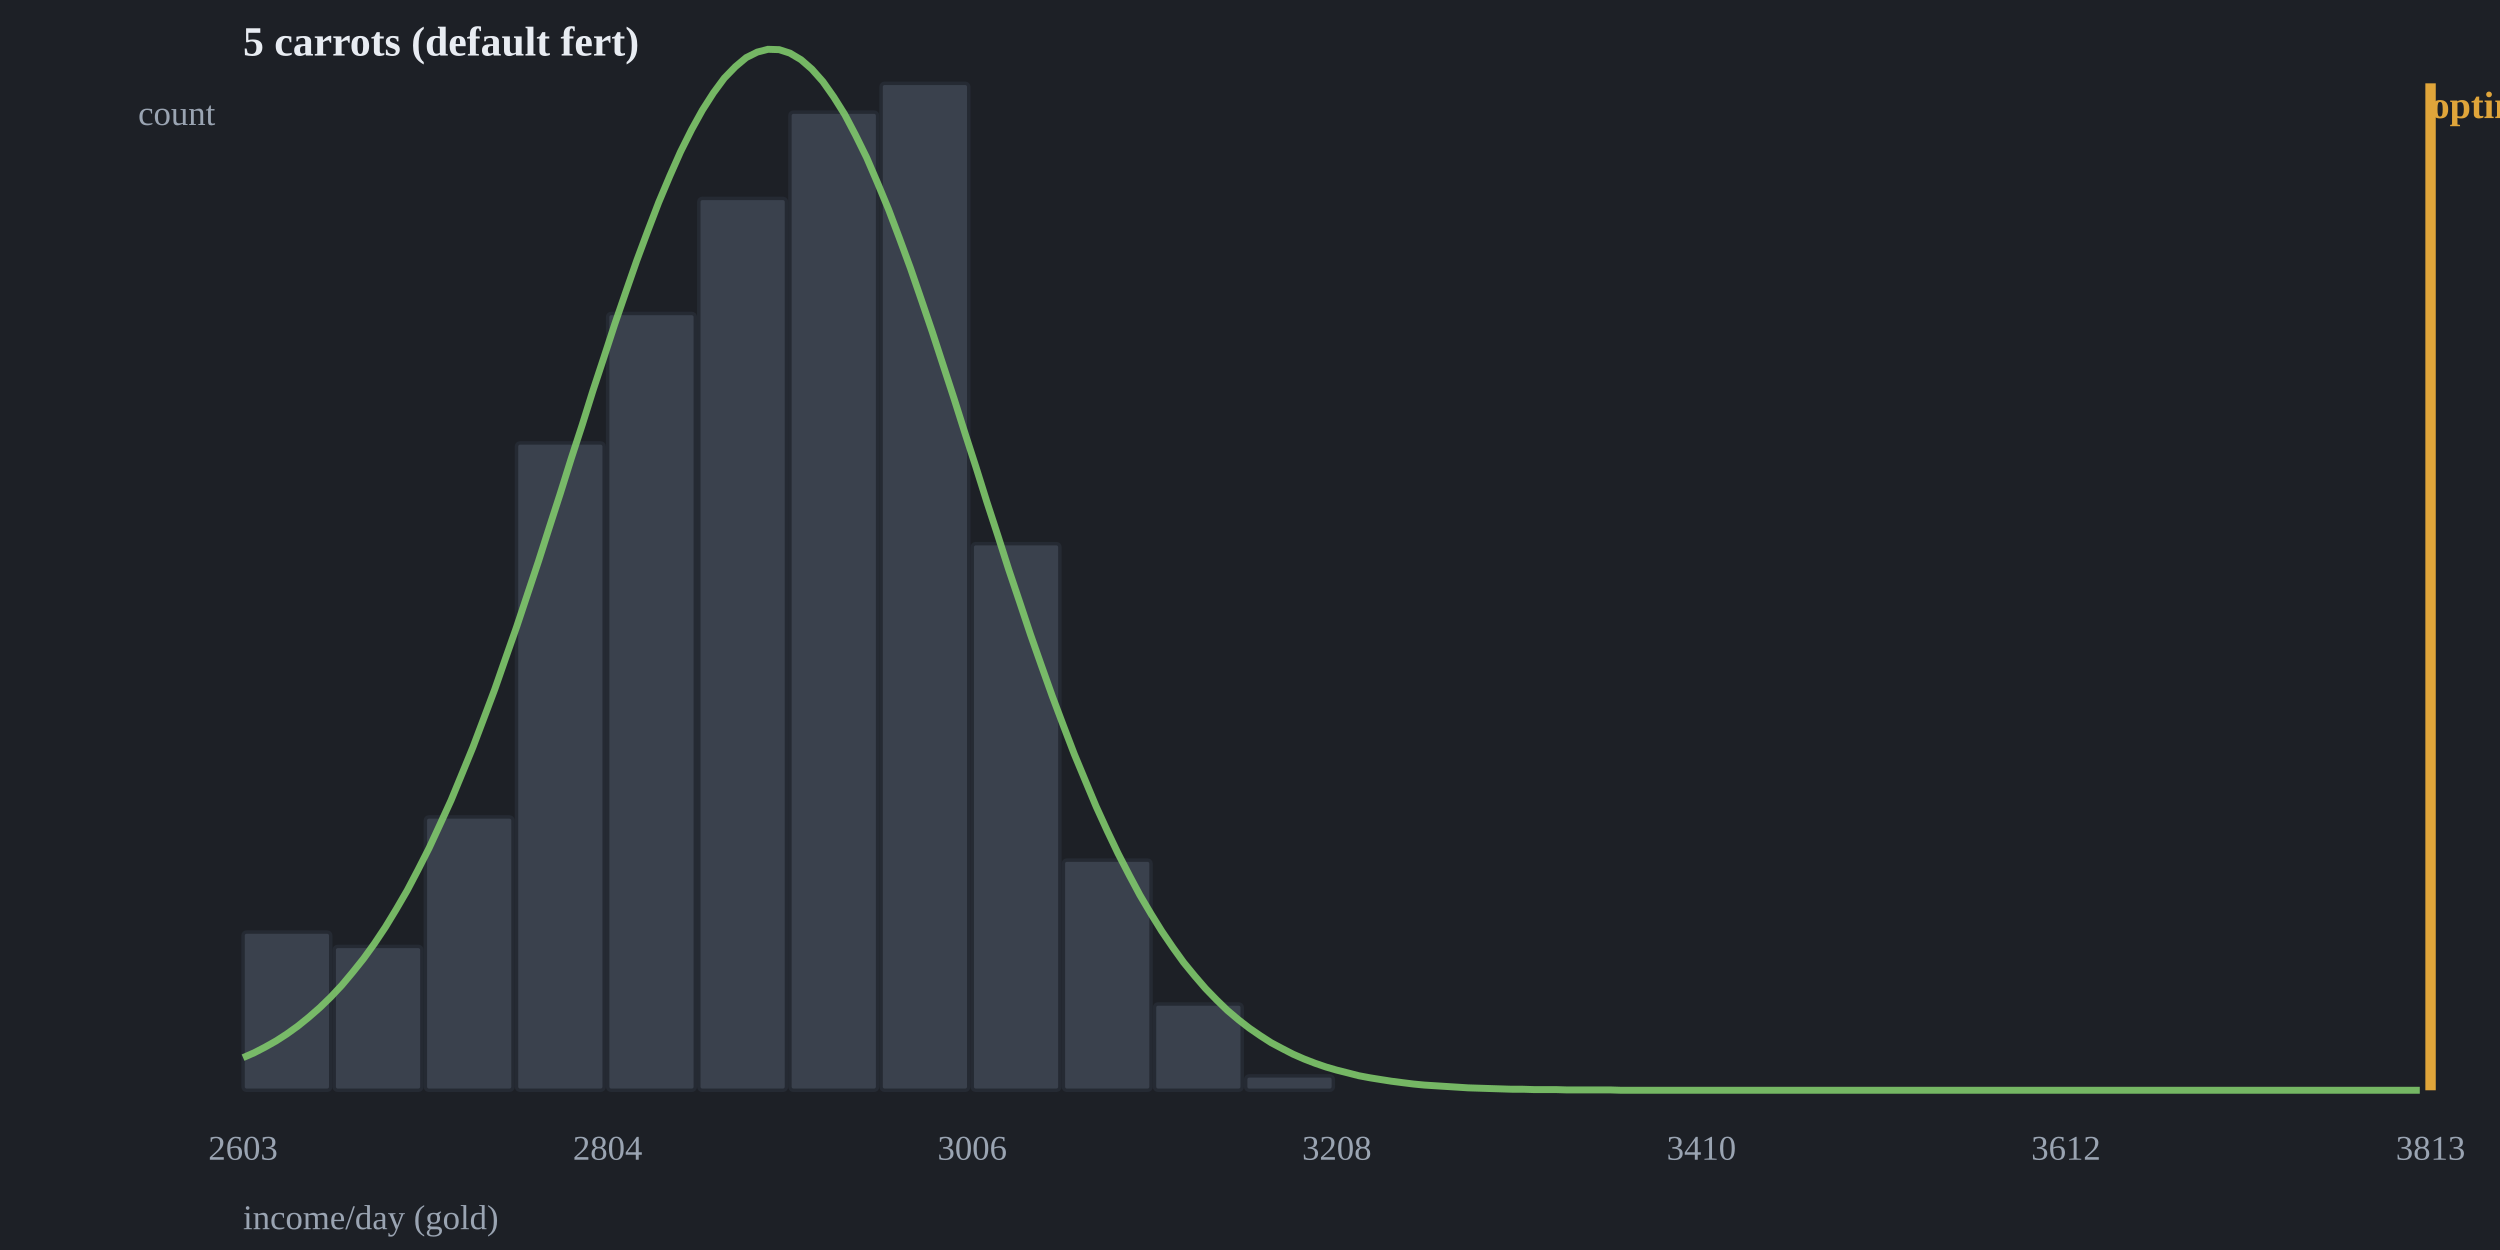
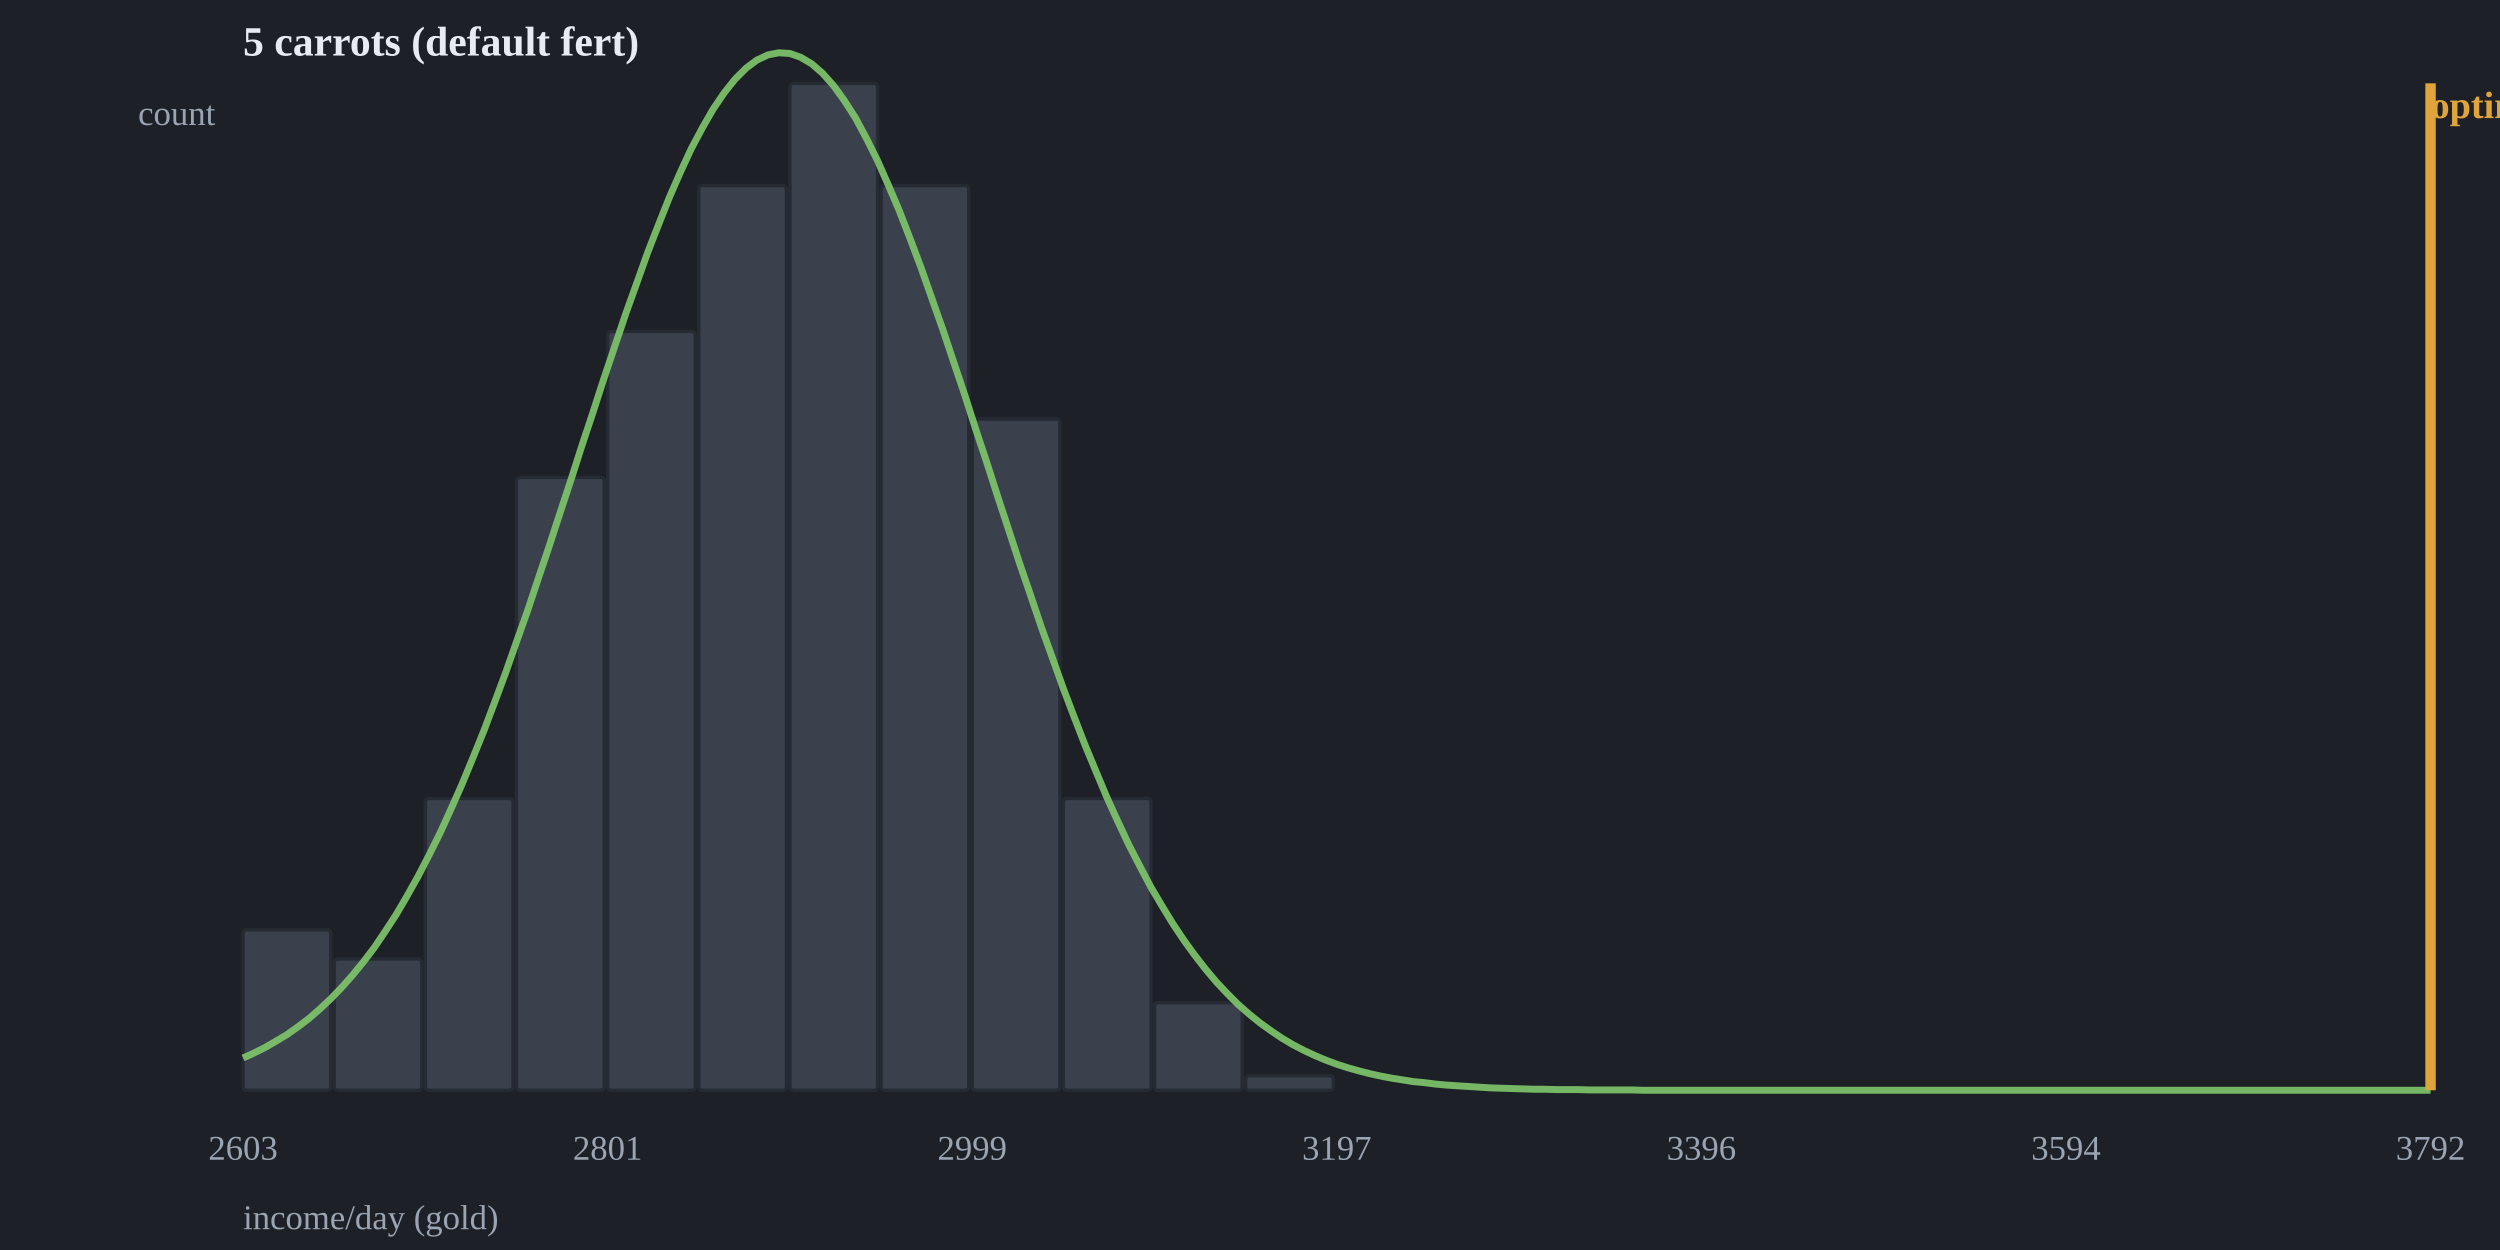
<svg xmlns="http://www.w3.org/2000/svg" viewBox="0 0 720 360" width="100%" role="img" aria-label="5 carrots (default fert)">
  <rect width="720" height="360" fill="#1d2026" />
  <text x="70" y="16" font-size="12" font-weight="700" fill="#e8ecf2">5 carrots (default fert)</text>
  <text x="62" y="36" font-size="10" fill="#9aa4b2" text-anchor="end">count</text>
-   <rect x="70" y="268.429" width="25.25" height="45.571" fill="#3a414d" stroke="#252a33" rx="1" />
-   <rect x="96.25" y="272.571" width="25.25" height="41.429" fill="#3a414d" stroke="#252a33" rx="1" />
-   <rect x="122.5" y="235.286" width="25.25" height="78.714" fill="#3a414d" stroke="#252a33" rx="1" />
-   <rect x="148.75" y="127.571" width="25.25" height="186.429" fill="#3a414d" stroke="#252a33" rx="1" />
-   <rect x="175" y="90.286" width="25.25" height="223.714" fill="#3a414d" stroke="#252a33" rx="1" />
-   <rect x="201.25" y="57.143" width="25.25" height="256.857" fill="#3a414d" stroke="#252a33" rx="1" />
-   <rect x="227.5" y="32.286" width="25.25" height="281.714" fill="#3a414d" stroke="#252a33" rx="1" />
-   <rect x="253.75" y="24" width="25.25" height="290" fill="#3a414d" stroke="#252a33" rx="1" />
-   <rect x="280" y="156.571" width="25.25" height="157.429" fill="#3a414d" stroke="#252a33" rx="1" />
-   <rect x="306.25" y="247.714" width="25.25" height="66.286" fill="#3a414d" stroke="#252a33" rx="1" />
-   <rect x="332.5" y="289.143" width="25.25" height="24.857" fill="#3a414d" stroke="#252a33" rx="1" />
-   <rect x="358.75" y="309.857" width="25.25" height="4.143" fill="#3a414d" stroke="#252a33" rx="1" />
+   <rect x="70" y="267.768" width="25.25" height="46.232" fill="#3a414d" stroke="#252a33" rx="1" />
+   <rect x="96.25" y="276.174" width="25.25" height="37.826" fill="#3a414d" stroke="#252a33" rx="1" />
+   <rect x="122.5" y="229.942" width="25.25" height="84.058" fill="#3a414d" stroke="#252a33" rx="1" />
+   <rect x="148.75" y="137.478" width="25.25" height="176.522" fill="#3a414d" stroke="#252a33" rx="1" />
+   <rect x="175" y="95.449" width="25.25" height="218.551" fill="#3a414d" stroke="#252a33" rx="1" />
+   <rect x="201.25" y="53.42" width="25.25" height="260.58" fill="#3a414d" stroke="#252a33" rx="1" />
+   <rect x="227.5" y="24" width="25.25" height="290" fill="#3a414d" stroke="#252a33" rx="1" />
+   <rect x="253.75" y="53.42" width="25.25" height="260.58" fill="#3a414d" stroke="#252a33" rx="1" />
+   <rect x="280" y="120.667" width="25.25" height="193.333" fill="#3a414d" stroke="#252a33" rx="1" />
+   <rect x="306.25" y="229.942" width="25.25" height="84.058" fill="#3a414d" stroke="#252a33" rx="1" />
+   <rect x="332.5" y="288.783" width="25.25" height="25.217" fill="#3a414d" stroke="#252a33" rx="1" />
+   <rect x="358.75" y="309.797" width="25.25" height="4.203" fill="#3a414d" stroke="#252a33" rx="1" />
  <rect x="385" y="314" width="25.25" height="0" fill="#3a414d" stroke="#252a33" rx="1" />
  <rect x="411.25" y="314" width="25.25" height="0" fill="#3a414d" stroke="#252a33" rx="1" />
  <rect x="437.5" y="314" width="25.25" height="0" fill="#3a414d" stroke="#252a33" rx="1" />
  <rect x="463.75" y="314" width="25.25" height="0" fill="#3a414d" stroke="#252a33" rx="1" />
  <rect x="490" y="314" width="25.25" height="0" fill="#3a414d" stroke="#252a33" rx="1" />
  <rect x="516.25" y="314" width="25.25" height="0" fill="#3a414d" stroke="#252a33" rx="1" />
  <rect x="542.5" y="314" width="25.25" height="0" fill="#3a414d" stroke="#252a33" rx="1" />
  <rect x="568.75" y="314" width="25.25" height="0" fill="#3a414d" stroke="#252a33" rx="1" />
  <rect x="595" y="314" width="25.25" height="0" fill="#3a414d" stroke="#252a33" rx="1" />
  <rect x="621.25" y="314" width="25.25" height="0" fill="#3a414d" stroke="#252a33" rx="1" />
  <rect x="647.5" y="314" width="25.25" height="0" fill="#3a414d" stroke="#252a33" rx="1" />
  <rect x="673.75" y="314" width="25.25" height="0" fill="#3a414d" stroke="#252a33" rx="1" />
-   <path d="M70.0 304.6L73.2 303.2L76.3 301.6L79.5 299.8L82.6 297.8L85.8 295.5L88.9 293.0L92.1 290.2L95.2 287.2L98.4 283.8L101.5 280.1L104.7 276.1L107.8 271.8L111.0 267.0L114.1 261.9L117.3 256.4L120.4 250.5L123.6 244.2L126.7 237.5L129.9 230.5L133.0 223.0L136.2 215.2L139.3 207.0L142.5 198.5L145.6 189.6L148.8 180.5L151.9 171.2L155.1 161.6L158.2 151.9L161.4 142.0L164.5 132.1L167.7 122.3L170.8 112.4L174.0 102.7L177.1 93.2L180.3 83.9L183.4 75.0L186.6 66.4L189.7 58.3L192.9 50.7L196.0 43.7L199.2 37.3L202.3 31.7L205.5 26.7L208.6 22.5L211.8 19.2L214.9 16.6L218.1 15.0L221.2 14.2L224.4 14.3L227.5 15.3L230.7 17.2L233.8 19.9L237.0 23.5L240.1 27.9L243.3 33.0L246.4 38.9L249.6 45.4L252.7 52.6L255.9 60.3L259.0 68.5L262.2 77.2L265.3 86.2L268.5 95.6L271.6 105.1L274.8 114.9L277.9 124.7L281.1 134.6L284.2 144.5L287.4 154.3L290.5 164.0L293.7 173.5L296.8 182.8L300.0 191.9L303.1 200.6L306.3 209.1L309.4 217.2L312.6 224.9L315.7 232.3L318.9 239.3L322.0 245.8L325.2 252.0L328.3 257.8L331.5 263.2L334.6 268.2L337.8 272.9L340.9 277.2L344.1 281.1L347.2 284.7L350.4 288.0L353.5 291.0L356.7 293.7L359.8 296.1L363.0 298.3L366.1 300.3L369.3 302.0L372.4 303.6L375.6 305.0L378.7 306.2L381.9 307.3L385.0 308.2L388.2 309.0L391.3 309.8L394.5 310.4L397.6 310.9L400.8 311.4L403.9 311.8L407.1 312.2L410.2 312.5L413.4 312.7L416.5 312.9L419.7 313.1L422.8 313.3L426.0 313.4L429.1 313.5L432.3 313.6L435.4 313.7L438.6 313.7L441.7 313.8L444.9 313.8L448.0 313.8L451.2 313.9L454.3 313.9L457.5 313.9L460.6 313.9L463.8 313.9L466.9 314.0L470.1 314.0L473.2 314.0L476.4 314.0L479.5 314.0L482.7 314.0L485.8 314.0L489.0 314.0L492.1 314.0L495.3 314.0L498.4 314.0L501.6 314.0L504.7 314.0L507.9 314.0L511.0 314.0L514.2 314.0L517.3 314.0L520.5 314.0L523.6 314.0L526.8 314.0L529.9 314.0L533.1 314.0L536.2 314.0L539.4 314.0L542.5 314.0L545.7 314.0L548.8 314.0L552.0 314.0L555.1 314.0L558.3 314.0L561.4 314.0L564.6 314.0L567.7 314.0L570.9 314.0L574.0 314.0L577.2 314.0L580.3 314.0L583.5 314.0L586.6 314.0L589.8 314.0L592.9 314.0L596.1 314.0L599.2 314.0L602.4 314.0L605.5 314.0L608.7 314.0L611.8 314.0L615.0 314.0L618.1 314.0L621.3 314.0L624.4 314.0L627.6 314.0L630.7 314.0L633.9 314.0L637.0 314.0L640.2 314.0L643.3 314.0L646.5 314.0L649.6 314.0L652.8 314.0L655.9 314.0L659.1 314.0L662.2 314.0L665.4 314.0L668.5 314.0L671.7 314.0L674.8 314.0L678.0 314.0L681.1 314.0L684.3 314.0L687.4 314.0L690.6 314.0L693.7 314.0L696.9 314.0" fill="none" stroke="#7ec86a" stroke-width="2" opacity="0.9" />
+   <path d="M70.0 304.7L73.1 303.3L76.3 301.7L79.4 299.9L82.6 298.0L85.7 295.8L88.9 293.4L92.0 290.7L95.2 287.7L98.3 284.5L101.5 280.9L104.6 277.1L107.8 272.9L110.9 268.3L114.1 263.4L117.2 258.1L120.4 252.4L123.5 246.4L126.7 240.0L129.8 233.2L133.0 226.0L136.1 218.5L139.3 210.6L142.4 202.4L145.6 193.8L148.7 185.0L151.9 176.0L155.0 166.7L158.2 157.2L161.3 147.7L164.5 138.0L167.6 128.3L170.8 118.7L173.9 109.1L177.1 99.6L180.2 90.4L183.4 81.5L186.5 72.8L189.7 64.6L192.8 56.8L196.0 49.5L199.1 42.8L202.3 36.8L205.4 31.4L208.6 26.7L211.7 22.8L214.9 19.6L218.0 17.3L221.2 15.8L224.3 15.2L227.5 15.4L230.6 16.5L233.8 18.4L236.9 21.1L240.1 24.7L243.2 29.0L246.4 34.0L249.5 39.8L252.7 46.2L255.8 53.2L259.0 60.7L262.1 68.7L265.3 77.2L268.4 86.0L271.6 95.1L274.7 104.4L277.9 113.9L281.0 123.6L284.2 133.2L287.3 142.9L290.5 152.6L293.6 162.1L296.8 171.4L299.9 180.6L303.1 189.5L306.2 198.2L309.4 206.6L312.5 214.6L315.7 222.3L318.8 229.7L322.0 236.7L325.1 243.3L328.3 249.5L331.4 255.4L334.6 260.8L337.7 265.9L340.9 270.7L344.0 275.0L347.2 279.1L350.3 282.8L353.5 286.2L356.6 289.3L359.8 292.1L362.9 294.6L366.1 296.9L369.2 299.0L372.4 300.9L375.5 302.5L378.7 304.0L381.8 305.3L385.0 306.5L388.1 307.5L391.3 308.4L394.4 309.2L397.6 309.9L400.7 310.5L403.9 311.0L407.0 311.5L410.2 311.8L413.3 312.2L416.5 312.5L419.6 312.7L422.8 312.9L425.9 313.1L429.1 313.3L432.2 313.4L435.4 313.5L438.5 313.6L441.7 313.7L444.8 313.7L448.0 313.8L451.1 313.8L454.3 313.8L457.4 313.9L460.6 313.9L463.7 313.9L466.9 313.9L470.0 313.9L473.2 314.0L476.3 314.0L479.5 314.0L482.6 314.0L485.8 314.0L488.9 314.0L492.1 314.0L495.2 314.0L498.4 314.0L501.5 314.0L504.7 314.0L507.8 314.0L511.0 314.0L514.1 314.0L517.3 314.0L520.4 314.0L523.6 314.0L526.7 314.0L529.9 314.0L533.0 314.0L536.2 314.0L539.3 314.0L542.5 314.0L545.6 314.0L548.8 314.0L551.9 314.0L555.1 314.0L558.2 314.0L561.4 314.0L564.5 314.0L567.7 314.0L570.8 314.0L574.0 314.0L577.1 314.0L580.3 314.0L583.4 314.0L586.6 314.0L589.7 314.0L592.9 314.0L596.0 314.0L599.2 314.0L602.3 314.0L605.5 314.0L608.6 314.0L611.8 314.0L614.9 314.0L618.1 314.0L621.2 314.0L624.4 314.0L627.5 314.0L630.7 314.0L633.8 314.0L637.0 314.0L640.1 314.0L643.3 314.0L646.4 314.0L649.6 314.0L652.7 314.0L655.9 314.0L659.0 314.0L662.2 314.0L665.3 314.0L668.5 314.0L671.6 314.0L674.8 314.0L677.9 314.0L681.1 314.0L684.2 314.0L687.4 314.0L690.5 314.0L693.7 314.0L696.8 314.0L700.0 314.0" fill="none" stroke="#7ec86a" stroke-width="2" opacity="0.9" />
  <line x1="700" y1="24" x2="700" y2="314" stroke="#e0a53a" stroke-width="3" />
-   <text x="700" y="34" font-size="11" fill="#e0a53a" font-weight="700">optimizer 3813</text>
+   <text x="700" y="34" font-size="11" fill="#e0a53a" font-weight="700">optimizer 3792</text>
  <text x="70" y="334" text-anchor="middle" font-size="10" fill="#9aa4b2">2603</text>
-   <text x="175" y="334" text-anchor="middle" font-size="10" fill="#9aa4b2">2804</text>
-   <text x="280" y="334" text-anchor="middle" font-size="10" fill="#9aa4b2">3006</text>
-   <text x="385" y="334" text-anchor="middle" font-size="10" fill="#9aa4b2">3208</text>
-   <text x="490" y="334" text-anchor="middle" font-size="10" fill="#9aa4b2">3410</text>
-   <text x="595" y="334" text-anchor="middle" font-size="10" fill="#9aa4b2">3612</text>
-   <text x="700" y="334" text-anchor="middle" font-size="10" fill="#9aa4b2">3813</text>
+   <text x="175" y="334" text-anchor="middle" font-size="10" fill="#9aa4b2">2801</text>
+   <text x="280" y="334" text-anchor="middle" font-size="10" fill="#9aa4b2">2999</text>
+   <text x="385" y="334" text-anchor="middle" font-size="10" fill="#9aa4b2">3197</text>
+   <text x="490" y="334" text-anchor="middle" font-size="10" fill="#9aa4b2">3396</text>
+   <text x="595" y="334" text-anchor="middle" font-size="10" fill="#9aa4b2">3594</text>
+   <text x="700" y="334" text-anchor="middle" font-size="10" fill="#9aa4b2">3792</text>
  <text x="70" y="354" font-size="10" fill="#9aa4b2">income/day (gold)</text>
</svg>
